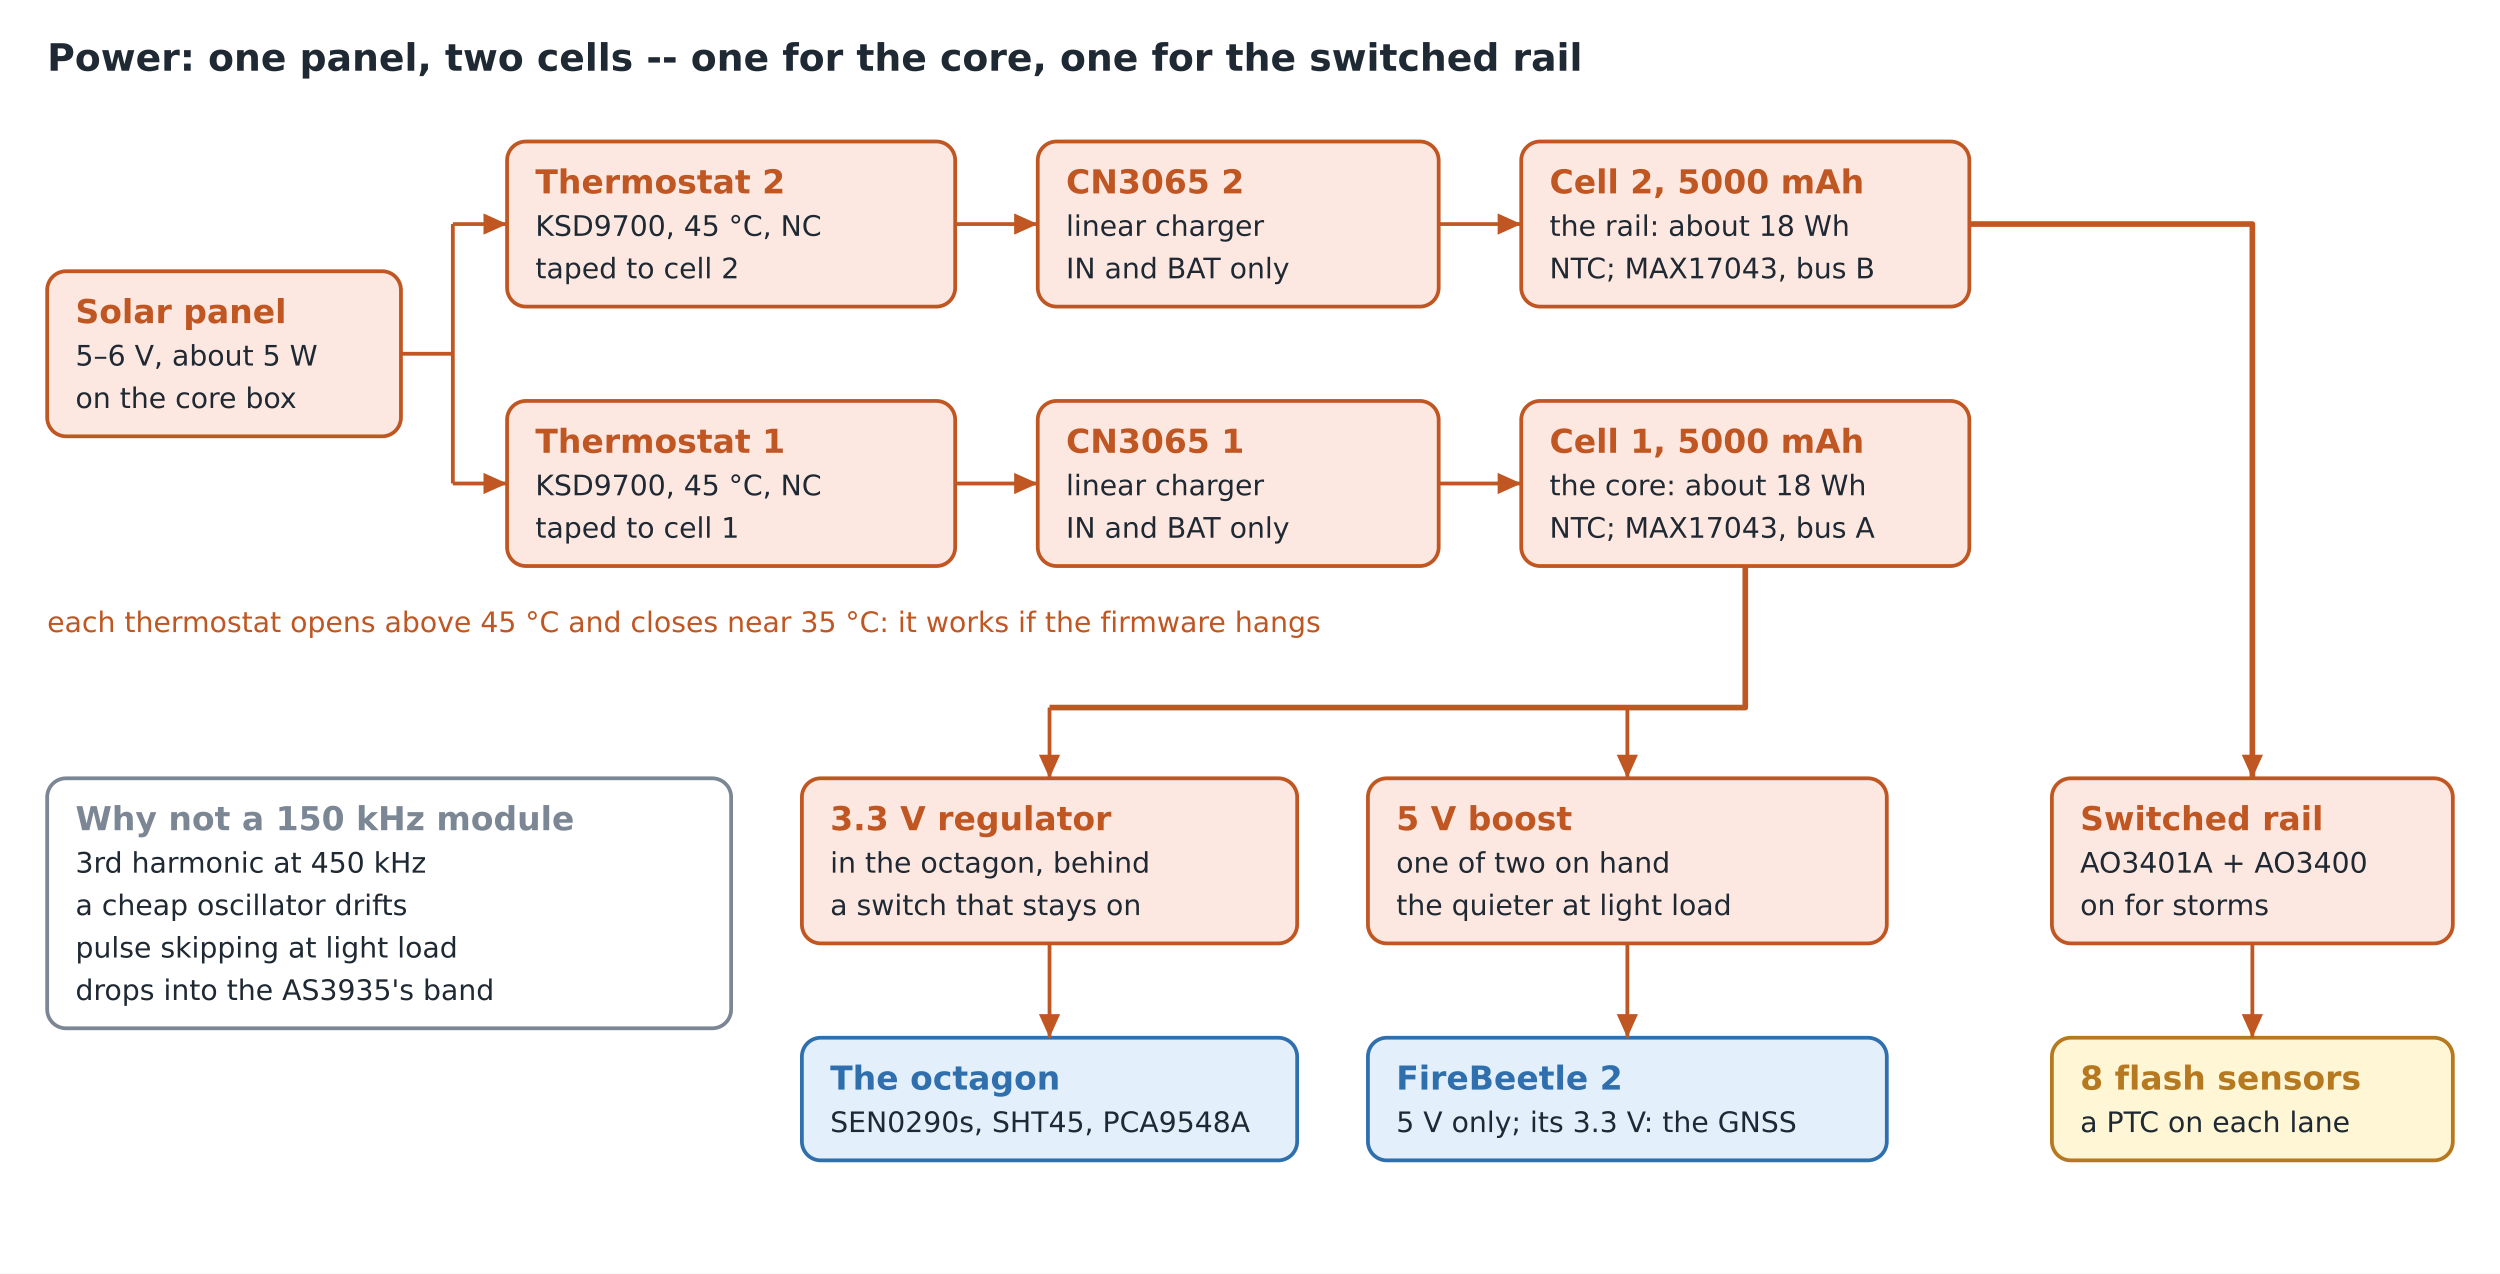
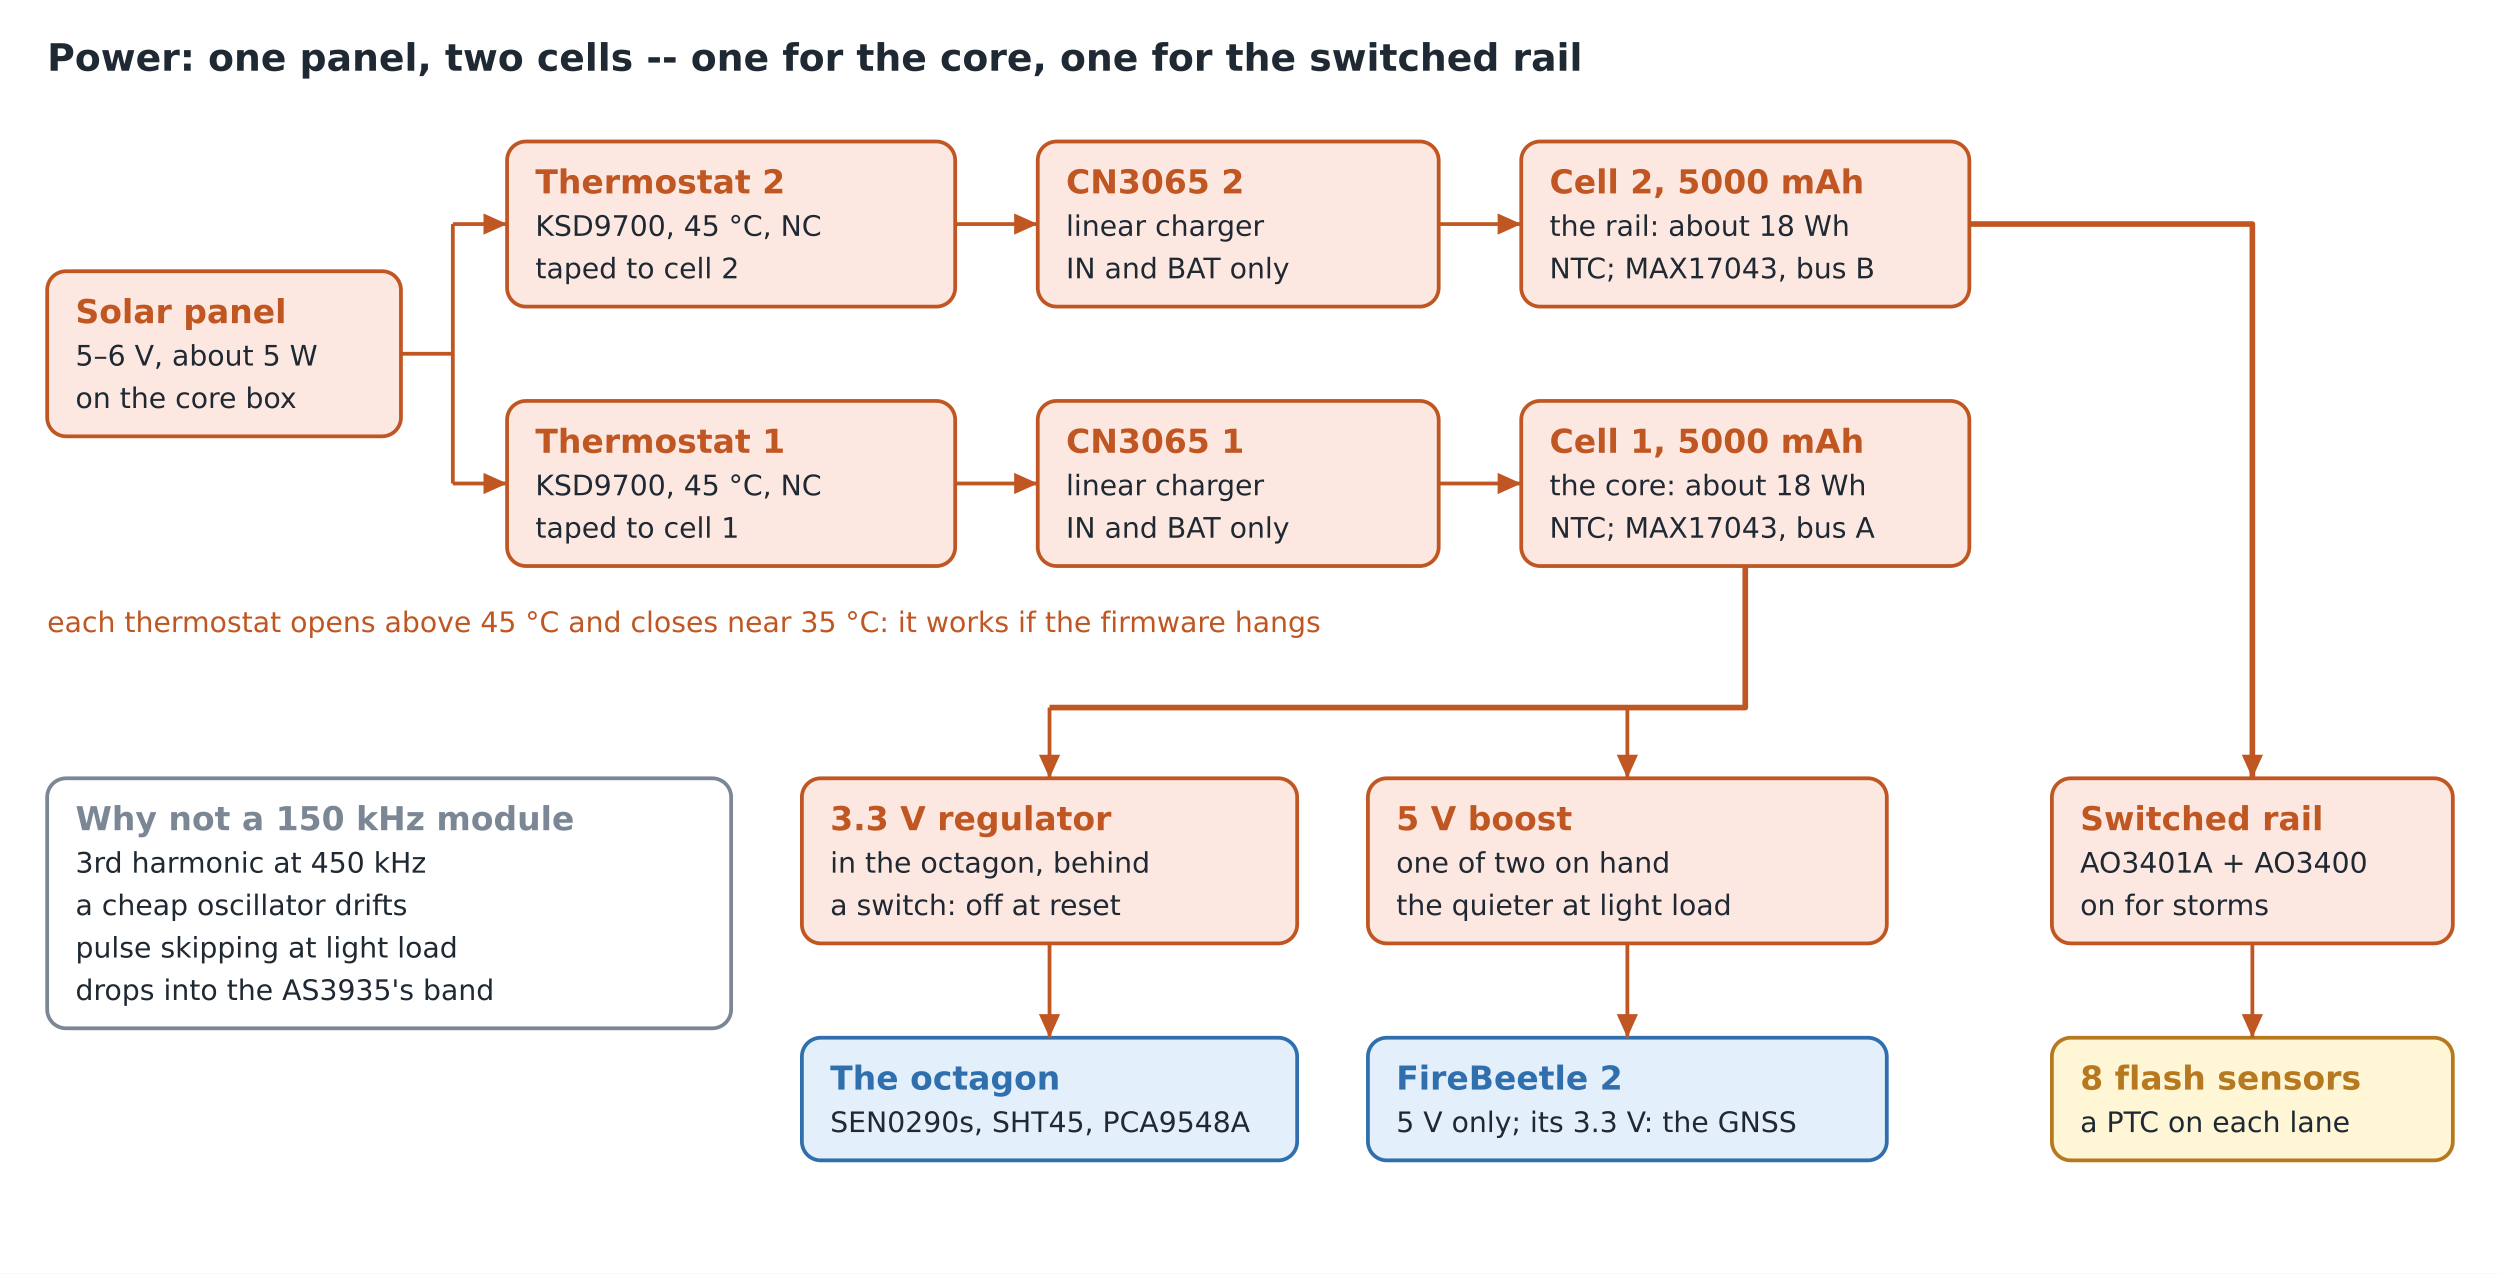
<svg xmlns="http://www.w3.org/2000/svg" width="1060" height="540" viewBox="0 0 1060 540" font-family="DejaVu Sans, Verdana, sans-serif">
  <rect width="1060" height="540" fill="#ffffff" />
  <text x="20.0" y="30.0" font-size="16" font-weight="bold" text-anchor="start" fill="#1f2933">Power: one panel, two cells -- one for the core, one for the switched rail</text>
  <rect x="20.0" y="115.0" width="150.0" height="70.0" rx="8" fill="#fde8e1" stroke="#c05621" stroke-width="1.6" />
  <text x="32.0" y="137.0" font-size="14" font-weight="bold" text-anchor="start" fill="#c05621">Solar panel</text>
  <text x="32.0" y="155.0" font-size="12" text-anchor="start" fill="#1f2933">5–6 V, about 5 W</text>
  <text x="32.0" y="173.0" font-size="12" text-anchor="start" fill="#1f2933">on the core box</text>
  <rect x="215.0" y="60.0" width="190.0" height="70.0" rx="8" fill="#fde8e1" stroke="#c05621" stroke-width="1.6" />
  <text x="227.0" y="82.0" font-size="14" font-weight="bold" text-anchor="start" fill="#c05621">Thermostat 2</text>
  <text x="227.0" y="100.0" font-size="12" text-anchor="start" fill="#1f2933">KSD9700, 45 °C, NC</text>
  <text x="227.0" y="118.0" font-size="12" text-anchor="start" fill="#1f2933">taped to cell 2</text>
  <rect x="440.0" y="60.0" width="170.0" height="70.0" rx="8" fill="#fde8e1" stroke="#c05621" stroke-width="1.6" />
  <text x="452.0" y="82.0" font-size="14" font-weight="bold" text-anchor="start" fill="#c05621">CN3065 2</text>
  <text x="452.0" y="100.0" font-size="12" text-anchor="start" fill="#1f2933">linear charger</text>
  <text x="452.0" y="118.0" font-size="12" text-anchor="start" fill="#1f2933">IN and BAT only</text>
  <rect x="645.0" y="60.0" width="190.0" height="70.0" rx="8" fill="#fde8e1" stroke="#c05621" stroke-width="1.6" />
  <text x="657.0" y="82.0" font-size="14" font-weight="bold" text-anchor="start" fill="#c05621">Cell 2, 5000 mAh</text>
  <text x="657.0" y="100.0" font-size="12" text-anchor="start" fill="#1f2933">the rail: about 18 Wh</text>
  <text x="657.0" y="118.0" font-size="12" text-anchor="start" fill="#1f2933">NTC; MAX17043, bus B</text>
  <polyline points="405.0,95.0 440.0,95.0" fill="none" stroke="#c05621" stroke-width="1.6" stroke-linejoin="round" />
  <polygon points="440.0,95.0 430.0,90.5 430.0,99.5" fill="#c05621" />
  <polyline points="610.0,95.0 645.0,95.0" fill="none" stroke="#c05621" stroke-width="1.6" stroke-linejoin="round" />
  <polygon points="645.0,95.0 635.0,90.5 635.0,99.5" fill="#c05621" />
  <rect x="215.0" y="170.0" width="190.0" height="70.0" rx="8" fill="#fde8e1" stroke="#c05621" stroke-width="1.6" />
  <text x="227.0" y="192.0" font-size="14" font-weight="bold" text-anchor="start" fill="#c05621">Thermostat 1</text>
  <text x="227.0" y="210.0" font-size="12" text-anchor="start" fill="#1f2933">KSD9700, 45 °C, NC</text>
  <text x="227.0" y="228.0" font-size="12" text-anchor="start" fill="#1f2933">taped to cell 1</text>
  <rect x="440.0" y="170.0" width="170.0" height="70.0" rx="8" fill="#fde8e1" stroke="#c05621" stroke-width="1.6" />
  <text x="452.0" y="192.0" font-size="14" font-weight="bold" text-anchor="start" fill="#c05621">CN3065 1</text>
  <text x="452.0" y="210.0" font-size="12" text-anchor="start" fill="#1f2933">linear charger</text>
  <text x="452.0" y="228.0" font-size="12" text-anchor="start" fill="#1f2933">IN and BAT only</text>
  <rect x="645.0" y="170.0" width="190.0" height="70.0" rx="8" fill="#fde8e1" stroke="#c05621" stroke-width="1.6" />
  <text x="657.0" y="192.0" font-size="14" font-weight="bold" text-anchor="start" fill="#c05621">Cell 1, 5000 mAh</text>
  <text x="657.0" y="210.0" font-size="12" text-anchor="start" fill="#1f2933">the core: about 18 Wh</text>
  <text x="657.0" y="228.0" font-size="12" text-anchor="start" fill="#1f2933">NTC; MAX17043, bus A</text>
  <polyline points="405.0,205.0 440.0,205.0" fill="none" stroke="#c05621" stroke-width="1.6" stroke-linejoin="round" />
  <polygon points="440.0,205.0 430.0,200.5 430.0,209.5" fill="#c05621" />
  <polyline points="610.0,205.0 645.0,205.0" fill="none" stroke="#c05621" stroke-width="1.6" stroke-linejoin="round" />
  <polygon points="645.0,205.0 635.0,200.5 635.0,209.5" fill="#c05621" />
  <polyline points="170.0,150.0 192.0,150.0" fill="none" stroke="#c05621" stroke-width="1.6" stroke-linejoin="round" />
  <polyline points="192.0,95.0 192.0,205.0" fill="none" stroke="#c05621" stroke-width="1.6" stroke-linejoin="round" />
  <polyline points="192.0,95.0 215.0,95.0" fill="none" stroke="#c05621" stroke-width="1.6" stroke-linejoin="round" />
  <polygon points="215.0,95.0 205.0,90.5 205.0,99.5" fill="#c05621" />
  <polyline points="192.0,205.0 215.0,205.0" fill="none" stroke="#c05621" stroke-width="1.6" stroke-linejoin="round" />
  <polygon points="215.0,205.0 205.0,200.5 205.0,209.5" fill="#c05621" />
  <text x="20.0" y="268.0" font-size="12" text-anchor="start" fill="#c05621">each thermostat opens above 45 °C and closes near 35 °C: it works if the firmware hangs</text>
  <polyline points="740.0,240.0 740.0,300.0 445.0,300.0" fill="none" stroke="#c05621" stroke-width="2.4" stroke-linejoin="round" />
  <polyline points="835.0,95.0 955.0,95.0 955.0,330.0" fill="none" stroke="#c05621" stroke-width="2.4" stroke-linejoin="round" />
  <polygon points="955.0,330.0 959.5,320.0 950.5,320.0" fill="#c05621" />
  <rect x="340.0" y="330.0" width="210.0" height="70.0" rx="8" fill="#fde8e1" stroke="#c05621" stroke-width="1.6" />
  <text x="352.0" y="352.0" font-size="14" font-weight="bold" text-anchor="start" fill="#c05621">3.3 V regulator</text>
  <text x="352.0" y="370.0" font-size="12" text-anchor="start" fill="#1f2933">in the octagon, behind</text>
-   <text x="352.0" y="388.0" font-size="12" text-anchor="start" fill="#1f2933">a switch that stays on</text>
+   <text x="352.0" y="388.0" font-size="12" text-anchor="start" fill="#1f2933">a switch: off at reset</text>
  <rect x="580.0" y="330.0" width="220.0" height="70.0" rx="8" fill="#fde8e1" stroke="#c05621" stroke-width="1.6" />
  <text x="592.0" y="352.0" font-size="14" font-weight="bold" text-anchor="start" fill="#c05621">5 V boost</text>
  <text x="592.0" y="370.0" font-size="12" text-anchor="start" fill="#1f2933">one of two on hand</text>
  <text x="592.0" y="388.0" font-size="12" text-anchor="start" fill="#1f2933">the quieter at light load</text>
  <rect x="870.0" y="330.0" width="170.0" height="70.0" rx="8" fill="#fde8e1" stroke="#c05621" stroke-width="1.6" />
  <text x="882.0" y="352.0" font-size="14" font-weight="bold" text-anchor="start" fill="#c05621">Switched rail</text>
  <text x="882.0" y="370.0" font-size="12" text-anchor="start" fill="#1f2933">AO3401A + AO3400</text>
  <text x="882.0" y="388.0" font-size="12" text-anchor="start" fill="#1f2933">on for storms</text>
  <polyline points="445.0,300.0 445.0,330.0" fill="none" stroke="#c05621" stroke-width="1.6" stroke-linejoin="round" />
  <polygon points="445.0,330.0 449.5,320.0 440.5,320.0" fill="#c05621" />
  <polyline points="690.0,300.0 690.0,330.0" fill="none" stroke="#c05621" stroke-width="1.6" stroke-linejoin="round" />
  <polygon points="690.0,330.0 694.5,320.0 685.5,320.0" fill="#c05621" />
  <rect x="340.0" y="440.0" width="210.0" height="52.0" rx="8" fill="#e3f0fb" stroke="#2f6fae" stroke-width="1.6" />
  <text x="352.0" y="462.0" font-size="14" font-weight="bold" text-anchor="start" fill="#2f6fae">The octagon</text>
  <text x="352.0" y="480.0" font-size="12" text-anchor="start" fill="#1f2933">SEN0290s, SHT45, PCA9548A</text>
  <rect x="580.0" y="440.0" width="220.0" height="52.0" rx="8" fill="#e3f0fb" stroke="#2f6fae" stroke-width="1.6" />
  <text x="592.0" y="462.0" font-size="14" font-weight="bold" text-anchor="start" fill="#2f6fae">FireBeetle 2</text>
  <text x="592.0" y="480.0" font-size="12" text-anchor="start" fill="#1f2933">5 V only; its 3.3 V: the GNSS</text>
  <rect x="870.0" y="440.0" width="170.0" height="52.0" rx="8" fill="#fff6d6" stroke="#b7791f" stroke-width="1.6" />
  <text x="882.0" y="462.0" font-size="14" font-weight="bold" text-anchor="start" fill="#b7791f">8 flash sensors</text>
  <text x="882.0" y="480.0" font-size="12" text-anchor="start" fill="#1f2933">a PTC on each lane</text>
  <polyline points="445.0,400.0 445.0,440.0" fill="none" stroke="#c05621" stroke-width="1.6" stroke-linejoin="round" />
  <polygon points="445.0,440.0 449.5,430.0 440.5,430.0" fill="#c05621" />
  <polyline points="690.0,400.0 690.0,440.0" fill="none" stroke="#c05621" stroke-width="1.6" stroke-linejoin="round" />
  <polygon points="690.0,440.0 694.5,430.0 685.5,430.0" fill="#c05621" />
  <polyline points="955.0,400.0 955.0,440.0" fill="none" stroke="#c05621" stroke-width="1.6" stroke-linejoin="round" />
  <polygon points="955.0,440.0 959.5,430.0 950.5,430.0" fill="#c05621" />
  <rect x="20.0" y="330.0" width="290.0" height="106.0" rx="8" fill="#ffffff" stroke="#7b8794" stroke-width="1.6" />
  <text x="32.0" y="352.0" font-size="14" font-weight="bold" text-anchor="start" fill="#7b8794">Why not a 150 kHz module</text>
  <text x="32.0" y="370.0" font-size="12" text-anchor="start" fill="#1f2933">3rd harmonic at 450 kHz</text>
  <text x="32.0" y="388.0" font-size="12" text-anchor="start" fill="#1f2933">a cheap oscillator drifts</text>
  <text x="32.0" y="406.0" font-size="12" text-anchor="start" fill="#1f2933">pulse skipping at light load</text>
  <text x="32.0" y="424.0" font-size="12" text-anchor="start" fill="#1f2933">drops into the AS3935's band</text>
</svg>
